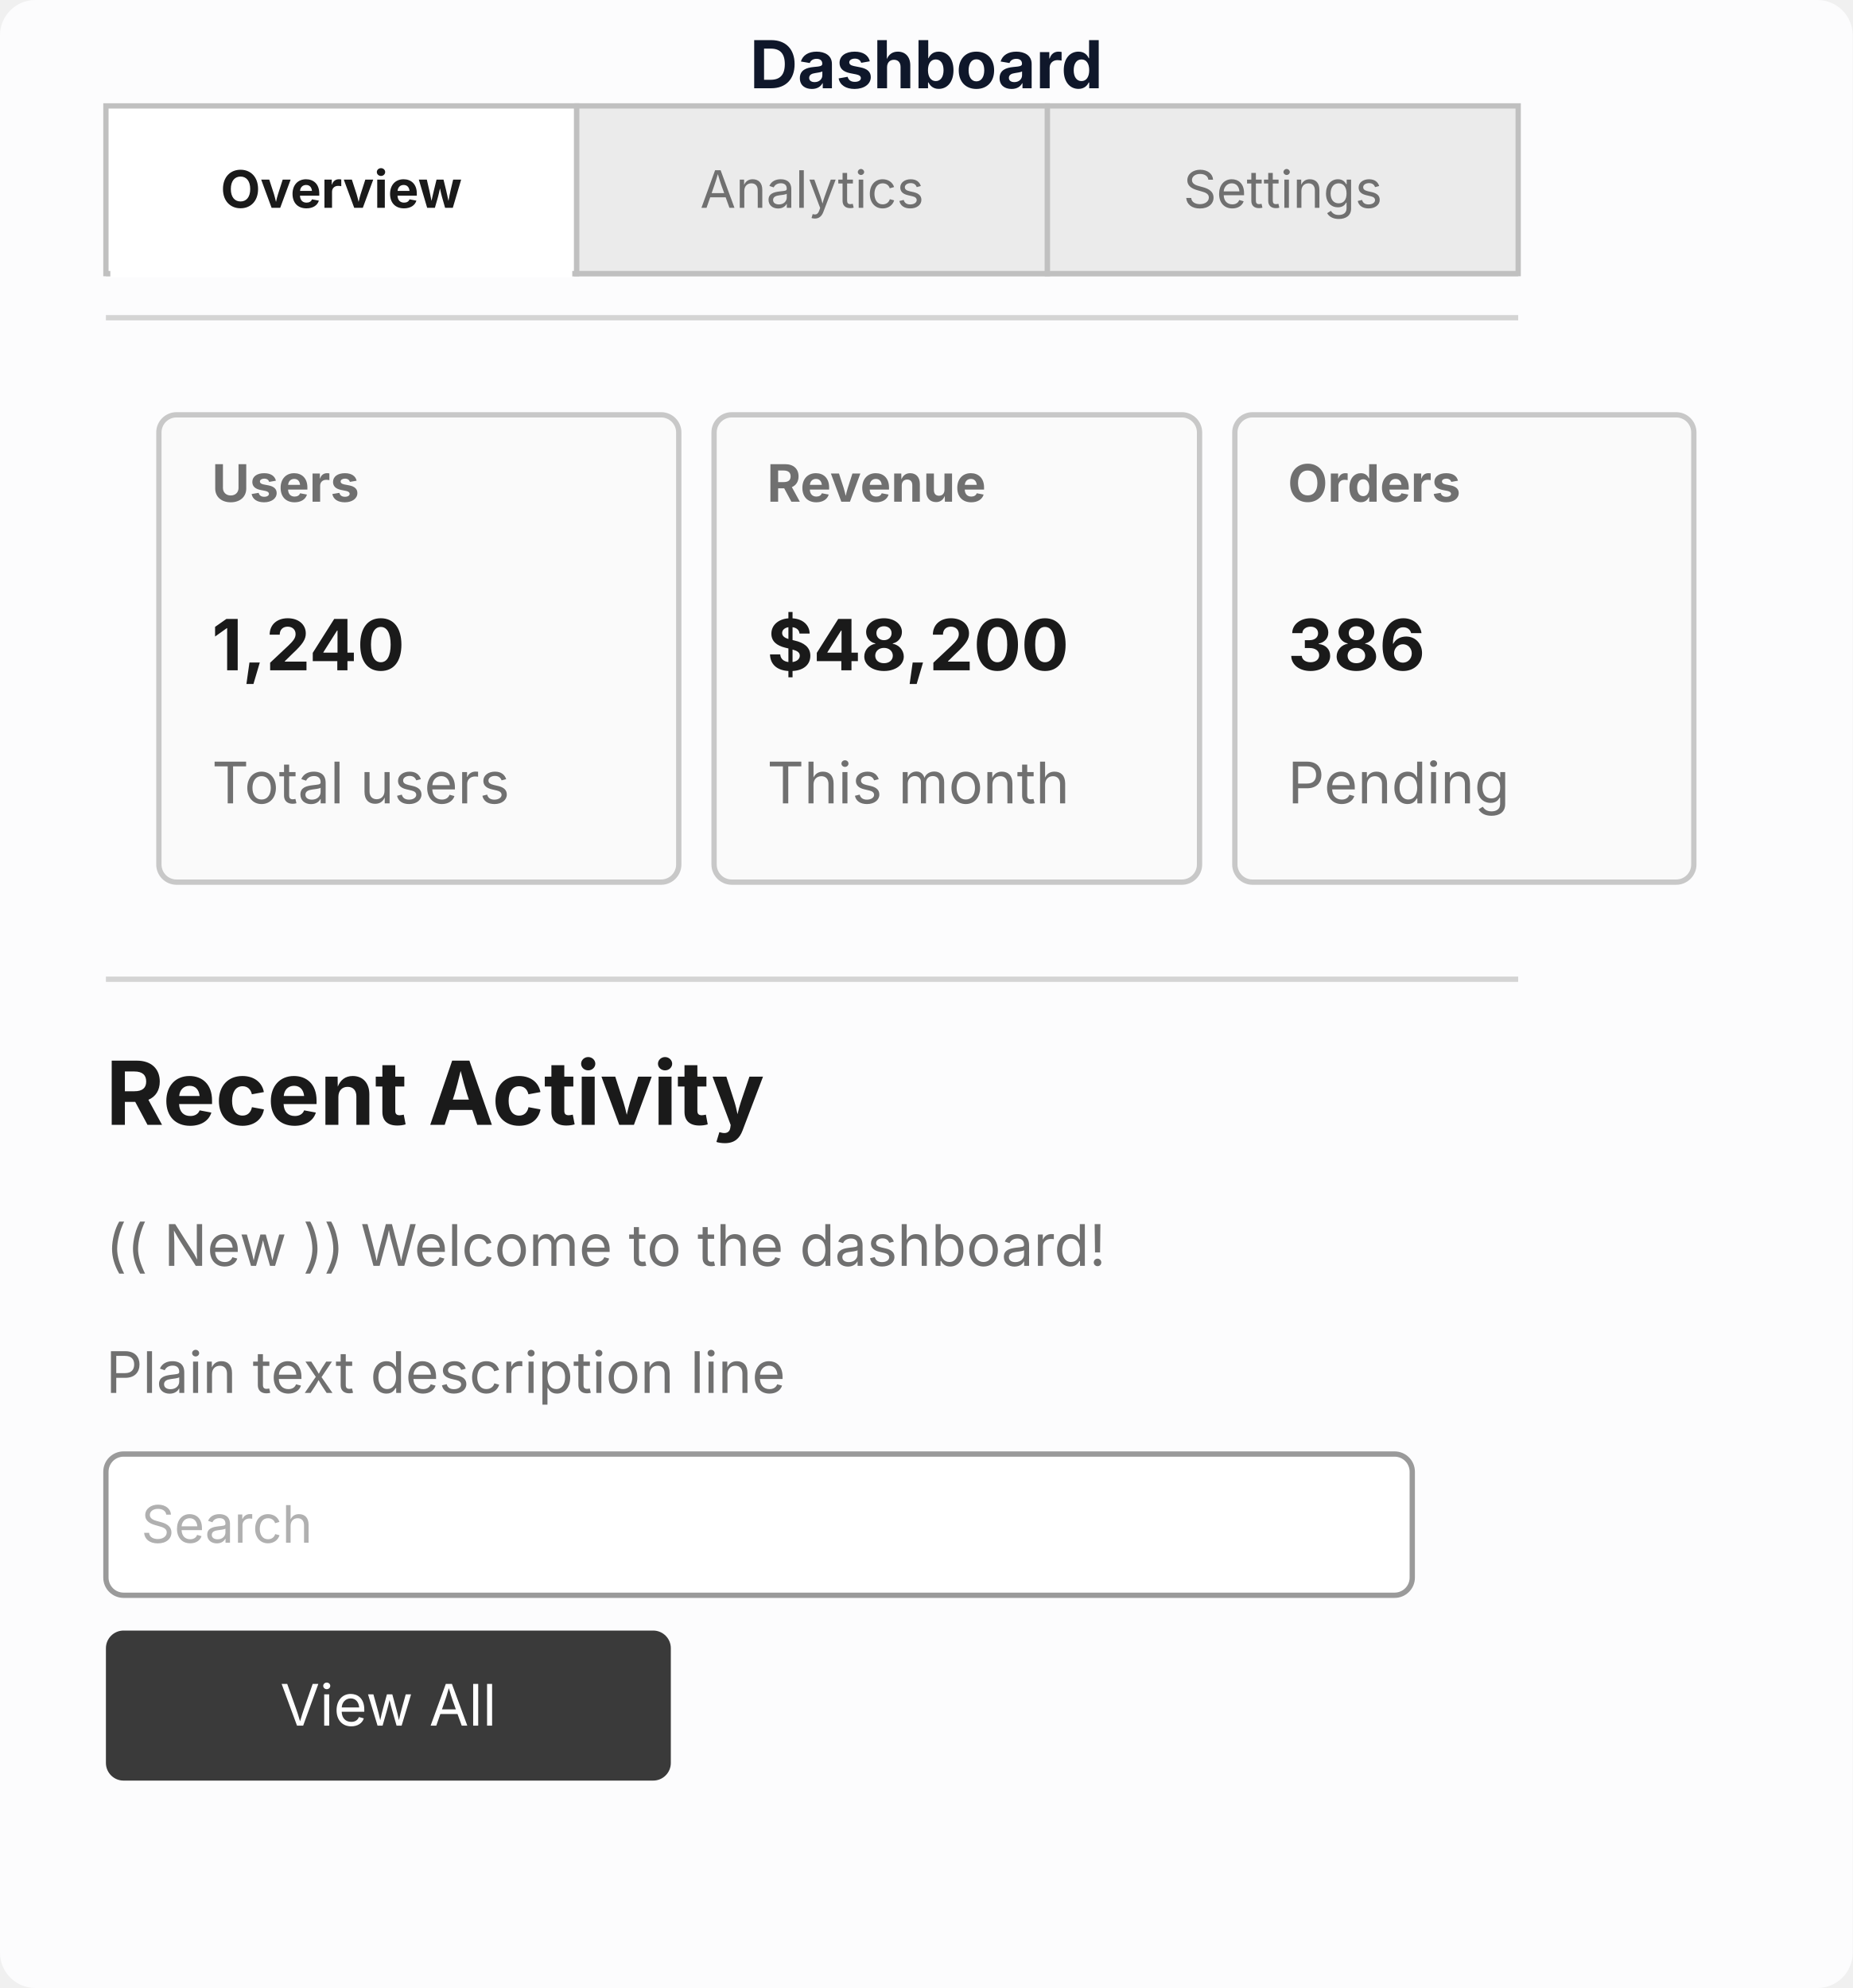
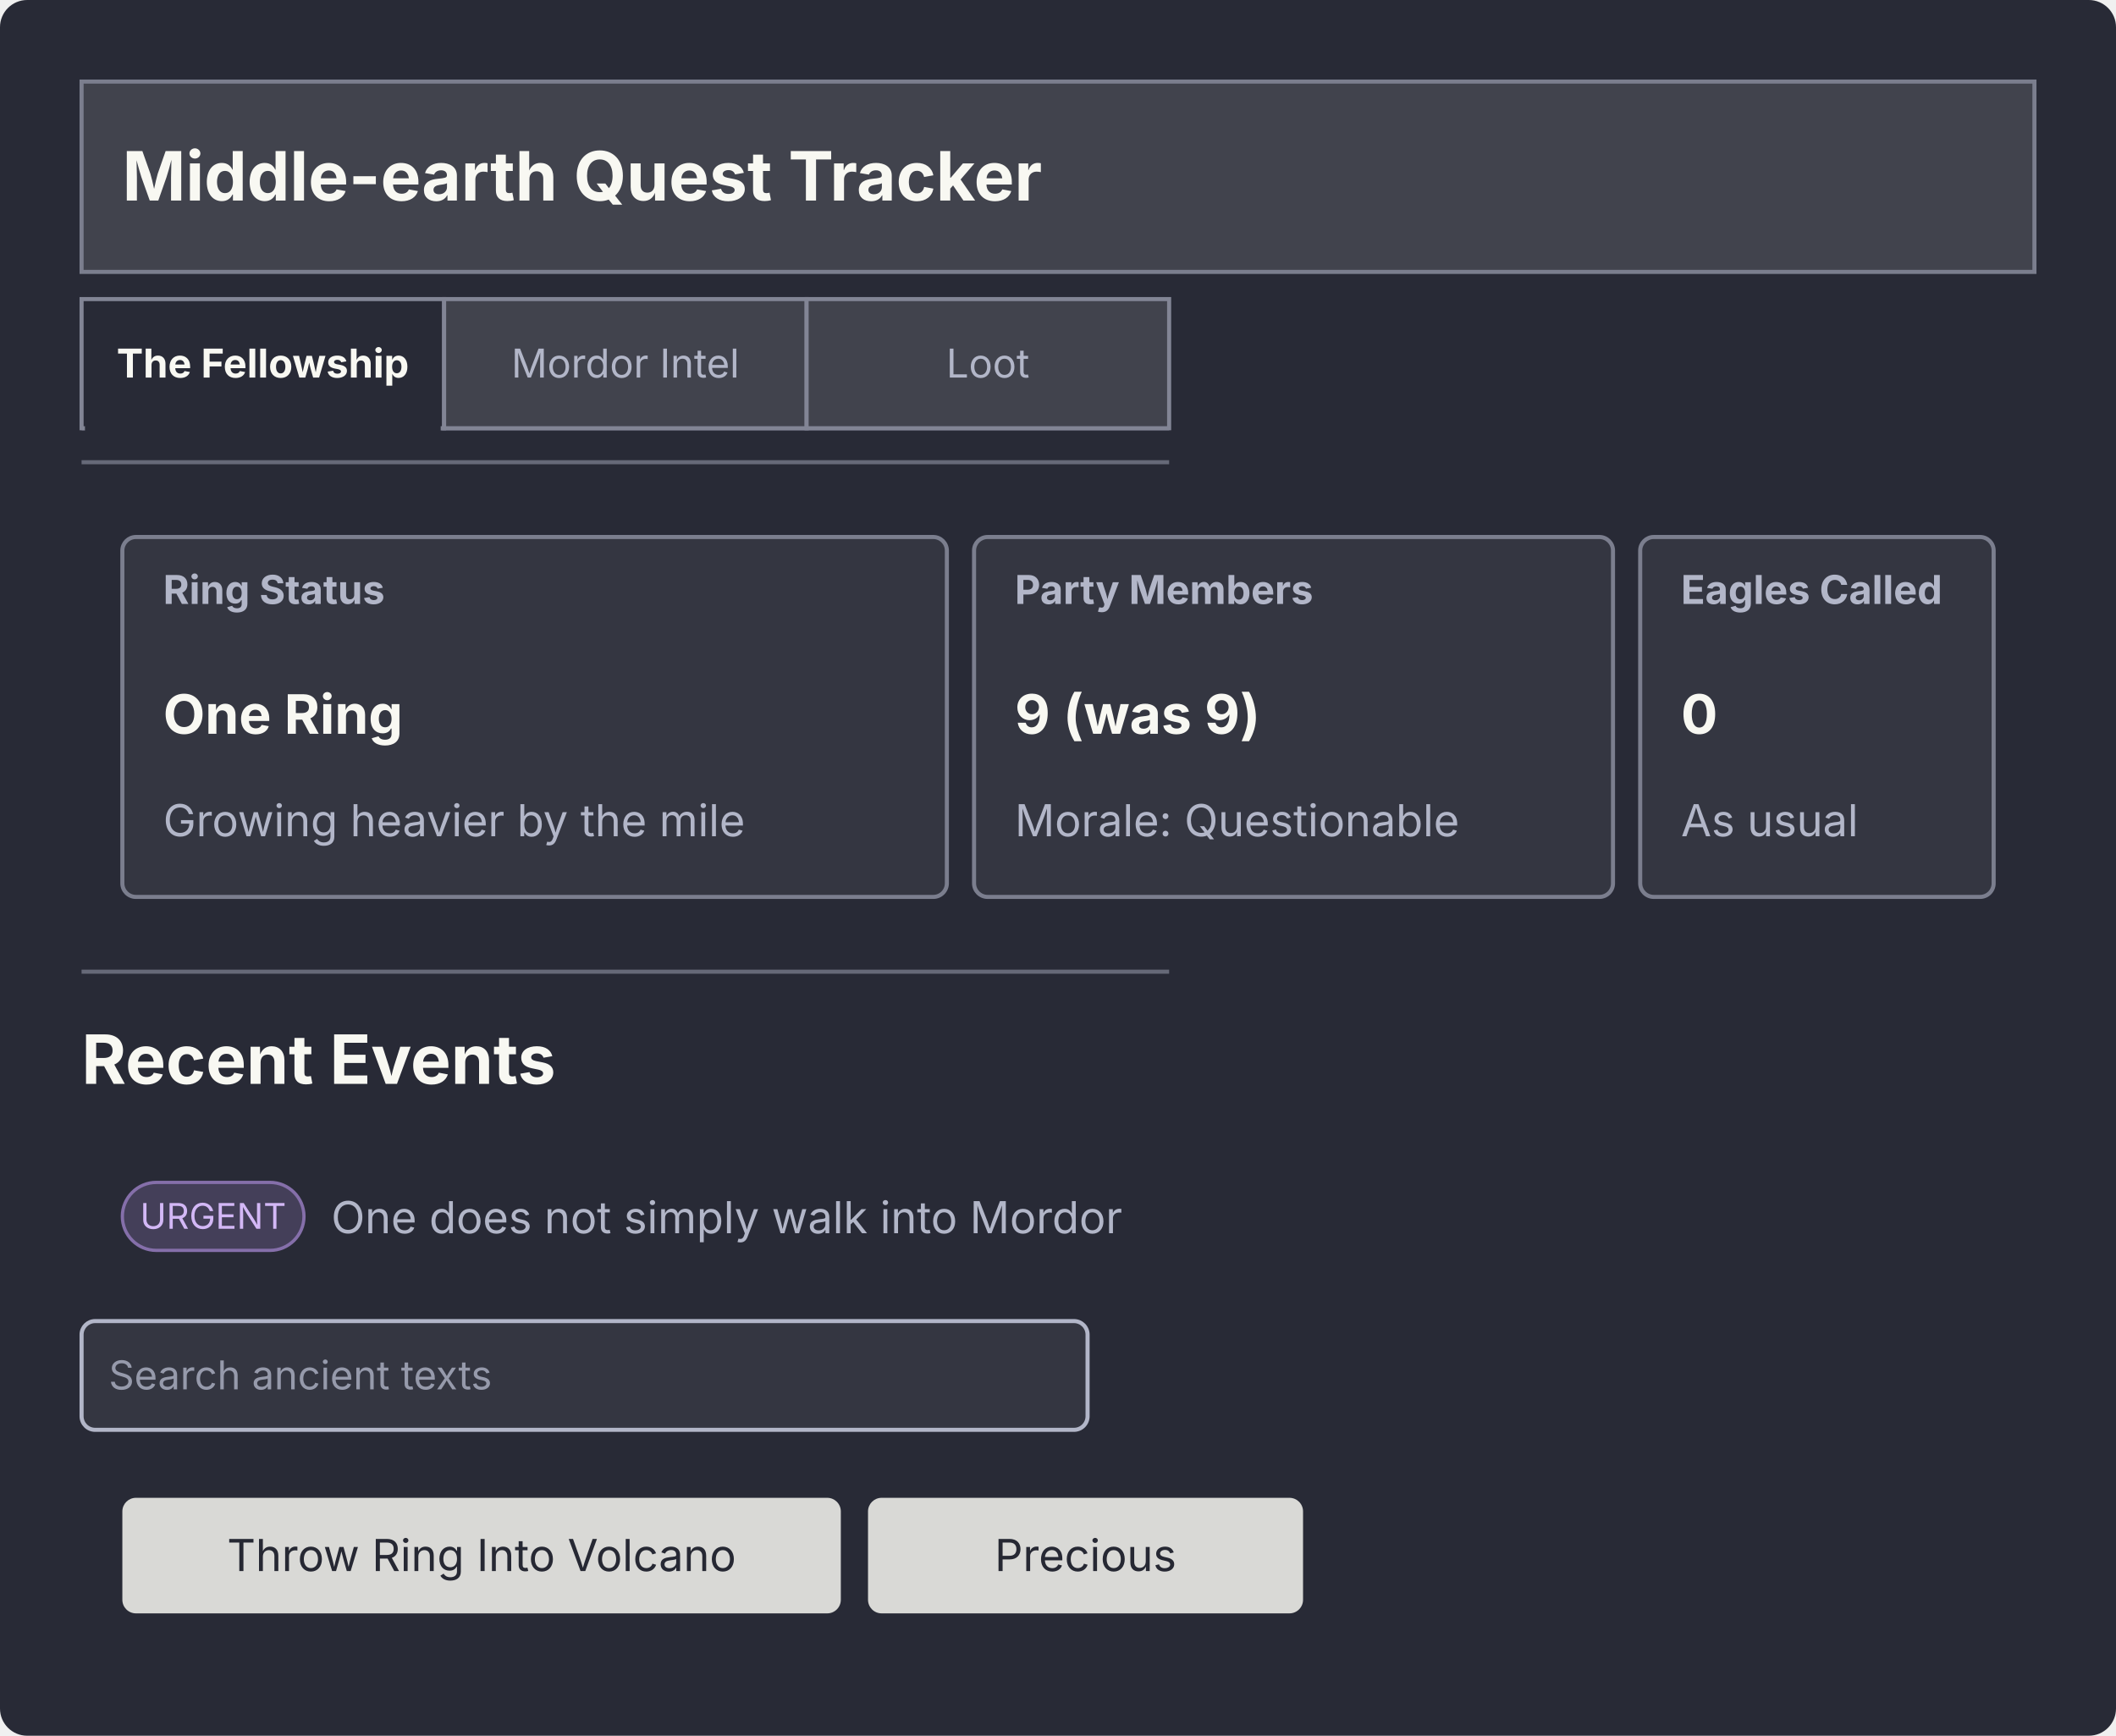
- <svg xmlns="http://www.w3.org/2000/svg" width="419.80" height="450.50" viewBox="0 0 419.80 450.50">
+ <svg xmlns="http://www.w3.org/2000/svg" width="622.60" height="510.70" viewBox="0 0 622.60 510.70">
  <defs>
    <marker id="arrowhead" markerWidth="10" markerHeight="7" refX="9" refY="3.5" orient="auto">
-       <polygon points="0 0, 10 3.5, 0 7" fill="#516074" />
+       <polygon points="0 0, 10 3.5, 0 7" fill="#FF79C6" />
    </marker>
    <marker id="arrowhead-open" markerWidth="12" markerHeight="9" refX="11" refY="4.50" orient="auto">
-       <polygon points="0 0, 12 4.50, 0 9" fill="#FCFCFD" stroke="#516074" stroke-width="1.50" />
+       <polygon points="0 0, 12 4.50, 0 9" fill="#282A36" stroke="#FF79C6" stroke-width="1.50" />
    </marker>
    <marker id="arrowhead-filled-diamond" markerWidth="14" markerHeight="9" refX="1" refY="4.50" orient="auto">
-       <polygon points="1 4.50, 7 1, 13 4.50, 7 8" fill="#516074" />
+       <polygon points="1 4.50, 7 1, 13 4.50, 7 8" fill="#FF79C6" />
    </marker>
    <marker id="arrowhead-open-diamond" markerWidth="14" markerHeight="9" refX="1" refY="4.50" orient="auto">
-       <polygon points="1 4.50, 7 1, 13 4.50, 7 8" fill="#FCFCFD" stroke="#516074" stroke-width="1.50" />
+       <polygon points="1 4.50, 7 1, 13 4.50, 7 8" fill="#282A36" stroke="#FF79C6" stroke-width="1.50" />
    </marker>
  </defs>
-   <rect width="419.80" height="450.50" fill="#FCFCFD" rx="8.00" ry="8.00" />
-   <text x="209.90" y="20.00" text-anchor="middle" font-family="&quot;Segoe UI&quot;, Inter, Arial, sans-serif" font-size="15.00" font-weight="bold" fill="#0F172A">Dashboard</text>
+   <rect width="622.60" height="510.70" fill="#282A36" rx="8.00" ry="8.00" />
  <g transform="translate(24.00,24.00)">
-     <line x1="0" y1="38.00" x2="320.00" y2="38.00" stroke="#C0C0C0" stroke-width="1.20" />
-     <rect x="0.00" y="0" width="106.67" height="38.00" fill="#FFFFFF" stroke="#C0C0C0" stroke-width="1.20" />
-     <line x1="1.00" y1="38.00" x2="105.67" y2="38.00" stroke="#FFFFFF" stroke-width="1.70" />
-     <text x="53.33" y="23.09" text-anchor="middle" font-family="&quot;Segoe UI&quot;, Inter, Arial, sans-serif" font-size="11.70" font-weight="bold" fill="#1A1A1A">Overview</text>
-     <rect x="106.67" y="0" width="106.67" height="38.00" fill="#EBEBEB" stroke="#C0C0C0" stroke-width="1.20" />
-     <text x="160.00" y="23.09" text-anchor="middle" font-family="&quot;Segoe UI&quot;, Inter, Arial, sans-serif" font-size="11.70" fill="#707070">Analytics</text>
-     <rect x="213.33" y="0" width="106.67" height="38.00" fill="#EBEBEB" stroke="#C0C0C0" stroke-width="1.20" />
-     <text x="266.67" y="23.09" text-anchor="middle" font-family="&quot;Segoe UI&quot;, Inter, Arial, sans-serif" font-size="11.70" fill="#707070">Settings</text>
+     <rect x="0" y="0" width="574.60" height="56.00" rx="0.00" ry="0.00" fill="#41434D" stroke="#7B7E8E" stroke-width="1.20" />
  </g>
-   <line x1="24.00" y1="72.00" x2="344.00" y2="72.00" stroke="#D4D4D4" stroke-width="1.20" />
-   <g transform="translate(36.00,94.00)">
-     <rect x="0" y="0" width="117.80" height="105.90" rx="4.00" ry="4.00" fill="#FAFAFA" stroke="#C8C8C8" stroke-width="1.20" />
-     <text x="12.00" y="19.70" font-family="&quot;Segoe UI&quot;, Inter, Arial, sans-serif" font-size="11.70" font-weight="bold" fill="#707070">Users</text>
+   <text x="36.00" y="59.00" font-family="&quot;Segoe UI&quot;, Inter, Arial, sans-serif" font-size="20.00" font-weight="bold" fill="#F8F8F2">Middle-earth Quest Tracker</text>
+   <g transform="translate(24.00,88.00)">
+     <line x1="0" y1="38.00" x2="320.00" y2="38.00" stroke="#828595" stroke-width="1.20" />
+     <rect x="0.00" y="0" width="106.67" height="38.00" fill="#282A36" stroke="#828595" stroke-width="1.20" />
+     <line x1="1.00" y1="38.00" x2="105.67" y2="38.00" stroke="#282A36" stroke-width="1.70" />
+     <text x="53.33" y="23.09" text-anchor="middle" font-family="&quot;Segoe UI&quot;, Inter, Arial, sans-serif" font-size="11.70" font-weight="bold" fill="#F8F8F2">The Fellowship</text>
+     <rect x="106.67" y="0" width="106.67" height="38.00" fill="#41434D" stroke="#828595" stroke-width="1.20" />
+     <text x="160.00" y="23.09" text-anchor="middle" font-family="&quot;Segoe UI&quot;, Inter, Arial, sans-serif" font-size="11.70" fill="#B2B6C8">Mordor Intel</text>
+     <rect x="213.33" y="0" width="106.67" height="38.00" fill="#41434D" stroke="#828595" stroke-width="1.20" />
+     <text x="266.67" y="23.09" text-anchor="middle" font-family="&quot;Segoe UI&quot;, Inter, Arial, sans-serif" font-size="11.70" fill="#B2B6C8">Loot</text>
  </g>
-   <text x="48.00" y="151.90" font-family="&quot;Segoe UI&quot;, Inter, Arial, sans-serif" font-size="16.00" font-weight="bold" fill="#1A1A1A">1,240</text>
-   <text x="48.00" y="182.05" font-family="&quot;Segoe UI&quot;, Inter, Arial, sans-serif" font-size="13.00" fill="#707070">Total users</text>
-   <g transform="translate(161.80,94.00)">
-     <rect x="0" y="0" width="110.00" height="105.90" rx="4.00" ry="4.00" fill="#FAFAFA" stroke="#C8C8C8" stroke-width="1.20" />
-     <text x="12.00" y="19.70" font-family="&quot;Segoe UI&quot;, Inter, Arial, sans-serif" font-size="11.70" font-weight="bold" fill="#707070">Revenue</text>
+   <line x1="24.00" y1="136.00" x2="344.00" y2="136.00" stroke="#666978" stroke-width="1.20" />
+   <g transform="translate(36.00,158.00)">
+     <rect x="0" y="0" width="242.60" height="105.90" rx="4.00" ry="4.00" fill="#343641" stroke="#7B7E8E" stroke-width="1.20" />
+     <text x="12.00" y="19.70" font-family="&quot;Segoe UI&quot;, Inter, Arial, sans-serif" font-size="11.70" font-weight="bold" fill="#B2B6C8">Ring Status</text>
  </g>
-   <text x="173.80" y="151.90" font-family="&quot;Segoe UI&quot;, Inter, Arial, sans-serif" font-size="16.00" font-weight="bold" fill="#1A1A1A">$48,200</text>
-   <text x="173.80" y="182.05" font-family="&quot;Segoe UI&quot;, Inter, Arial, sans-serif" font-size="13.00" fill="#707070">This month</text>
-   <g transform="translate(279.80,94.00)">
-     <rect x="0" y="0" width="104.00" height="105.90" rx="4.00" ry="4.00" fill="#FAFAFA" stroke="#C8C8C8" stroke-width="1.20" />
-     <text x="12.00" y="19.70" font-family="&quot;Segoe UI&quot;, Inter, Arial, sans-serif" font-size="11.70" font-weight="bold" fill="#707070">Orders</text>
+   <text x="48.00" y="215.90" font-family="&quot;Segoe UI&quot;, Inter, Arial, sans-serif" font-size="16.00" font-weight="bold" fill="#F8F8F2">One Ring</text>
+   <text x="48.00" y="246.05" font-family="&quot;Segoe UI&quot;, Inter, Arial, sans-serif" font-size="13.00" fill="#B2B6C8">Growing heavier by the mile</text>
+   <g transform="translate(286.60,158.00)">
+     <rect x="0" y="0" width="188.00" height="105.90" rx="4.00" ry="4.00" fill="#343641" stroke="#7B7E8E" stroke-width="1.20" />
+     <text x="12.00" y="19.70" font-family="&quot;Segoe UI&quot;, Inter, Arial, sans-serif" font-size="11.70" font-weight="bold" fill="#B2B6C8">Party Members</text>
  </g>
-   <text x="291.80" y="151.90" font-family="&quot;Segoe UI&quot;, Inter, Arial, sans-serif" font-size="16.00" font-weight="bold" fill="#1A1A1A">386</text>
-   <text x="291.80" y="182.05" font-family="&quot;Segoe UI&quot;, Inter, Arial, sans-serif" font-size="13.00" fill="#707070">Pending</text>
-   <line x1="24.00" y1="221.90" x2="344.00" y2="221.90" stroke="#D4D4D4" stroke-width="1.20" />
-   <text x="24.00" y="254.90" font-family="&quot;Segoe UI&quot;, Inter, Arial, sans-serif" font-size="20.00" font-weight="bold" fill="#1A1A1A">Recent Activity</text>
-   <text x="24.00" y="286.85" font-family="&quot;Segoe UI&quot;, Inter, Arial, sans-serif" font-size="13.00" fill="#707070">(( New )) Welcome to the dashboard!</text>
-   <text x="24.00" y="315.65" font-family="&quot;Segoe UI&quot;, Inter, Arial, sans-serif" font-size="13.00" fill="#707070">Plain text description line</text>
-   <g transform="translate(24.00,329.50)">
-     <rect x="0" y="0" width="296.00" height="32.00" rx="4.00" ry="4.00" fill="#FFFFFF" stroke="#9A9A9A" stroke-width="1.20" />
-     <text x="8" y="20.09" font-family="&quot;Segoe UI&quot;, Inter, Arial, sans-serif" font-size="11.70" fill="#B0B0B0">Search</text>
+   <text x="298.60" y="215.90" font-family="&quot;Segoe UI&quot;, Inter, Arial, sans-serif" font-size="16.00" font-weight="bold" fill="#F8F8F2">9 (was 9)</text>
+   <text x="298.60" y="246.05" font-family="&quot;Segoe UI&quot;, Inter, Arial, sans-serif" font-size="13.00" fill="#B2B6C8">Morale: Questionable</text>
+   <g transform="translate(482.60,158.00)">
+     <rect x="0" y="0" width="104.00" height="105.90" rx="4.00" ry="4.00" fill="#343641" stroke="#7B7E8E" stroke-width="1.20" />
+     <text x="12.00" y="19.70" font-family="&quot;Segoe UI&quot;, Inter, Arial, sans-serif" font-size="11.70" font-weight="bold" fill="#B2B6C8">Eagles Called</text>
  </g>
-   <g transform="translate(24.00,369.50)">
-     <rect x="0" y="0" width="128.00" height="34.00" rx="4.00" ry="4.00" fill="#3A3A3A" stroke="none" />
-     <text x="64.00" y="21.55" text-anchor="middle" font-family="&quot;Segoe UI&quot;, Inter, Arial, sans-serif" font-size="13.00" fill="#FFFFFF">View All</text>
+   <text x="494.60" y="215.90" font-family="&quot;Segoe UI&quot;, Inter, Arial, sans-serif" font-size="16.00" font-weight="bold" fill="#F8F8F2">0</text>
+   <text x="494.60" y="246.05" font-family="&quot;Segoe UI&quot;, Inter, Arial, sans-serif" font-size="13.00" fill="#B2B6C8">As usual</text>
+   <line x1="24.00" y1="285.90" x2="344.00" y2="285.90" stroke="#666978" stroke-width="1.20" />
+   <text x="24.00" y="318.90" font-family="&quot;Segoe UI&quot;, Inter, Arial, sans-serif" font-size="20.00" font-weight="bold" fill="#F8F8F2">Recent Events</text>
+   <g transform="translate(36.00,347.90)">
+     <rect x="0" y="0" width="53.44" height="20.00" rx="10.00" ry="10.00" fill="#443F59" stroke="#856FAA" stroke-width="0.96" />
+     <text x="26.72" y="13.64" text-anchor="middle" font-family="&quot;Segoe UI&quot;, Inter, Arial, sans-serif" font-size="10.40" fill="#D3B8F6">URGENT</text>
+   </g>
+   <text x="97.44" y="362.85" font-family="&quot;Segoe UI&quot;, Inter, Arial, sans-serif" font-size="13.00" fill="#B2B6C8">One does not simply walk into Mordor</text>
+   <g transform="translate(24.00,388.70)">
+     <rect x="0" y="0" width="296.00" height="32.00" rx="4.00" ry="4.00" fill="#343641" stroke="#B2B6C8" stroke-width="1.20" />
+     <text x="8" y="20.09" font-family="&quot;Segoe UI&quot;, Inter, Arial, sans-serif" font-size="11.70" fill="#969AAB">Search ancient texts</text>
+   </g>
+   <g transform="translate(36.00,440.70)">
+     <rect x="0" y="0" width="211.40" height="34.00" rx="4.00" ry="4.00" fill="#D9D9D6" stroke="none" />
+     <text x="105.70" y="21.55" text-anchor="middle" font-family="&quot;Segoe UI&quot;, Inter, Arial, sans-serif" font-size="13.00" fill="#262833">Throw Ring Into Volcano</text>
+   </g>
+   <g transform="translate(255.40,440.70)">
+     <rect x="0" y="0" width="128.00" height="34.00" rx="4.00" ry="4.00" fill="#D9D9D6" stroke="none" />
+     <text x="64.00" y="21.55" text-anchor="middle" font-family="&quot;Segoe UI&quot;, Inter, Arial, sans-serif" font-size="13.00" fill="#262833">Precious</text>
  </g>
</svg>
